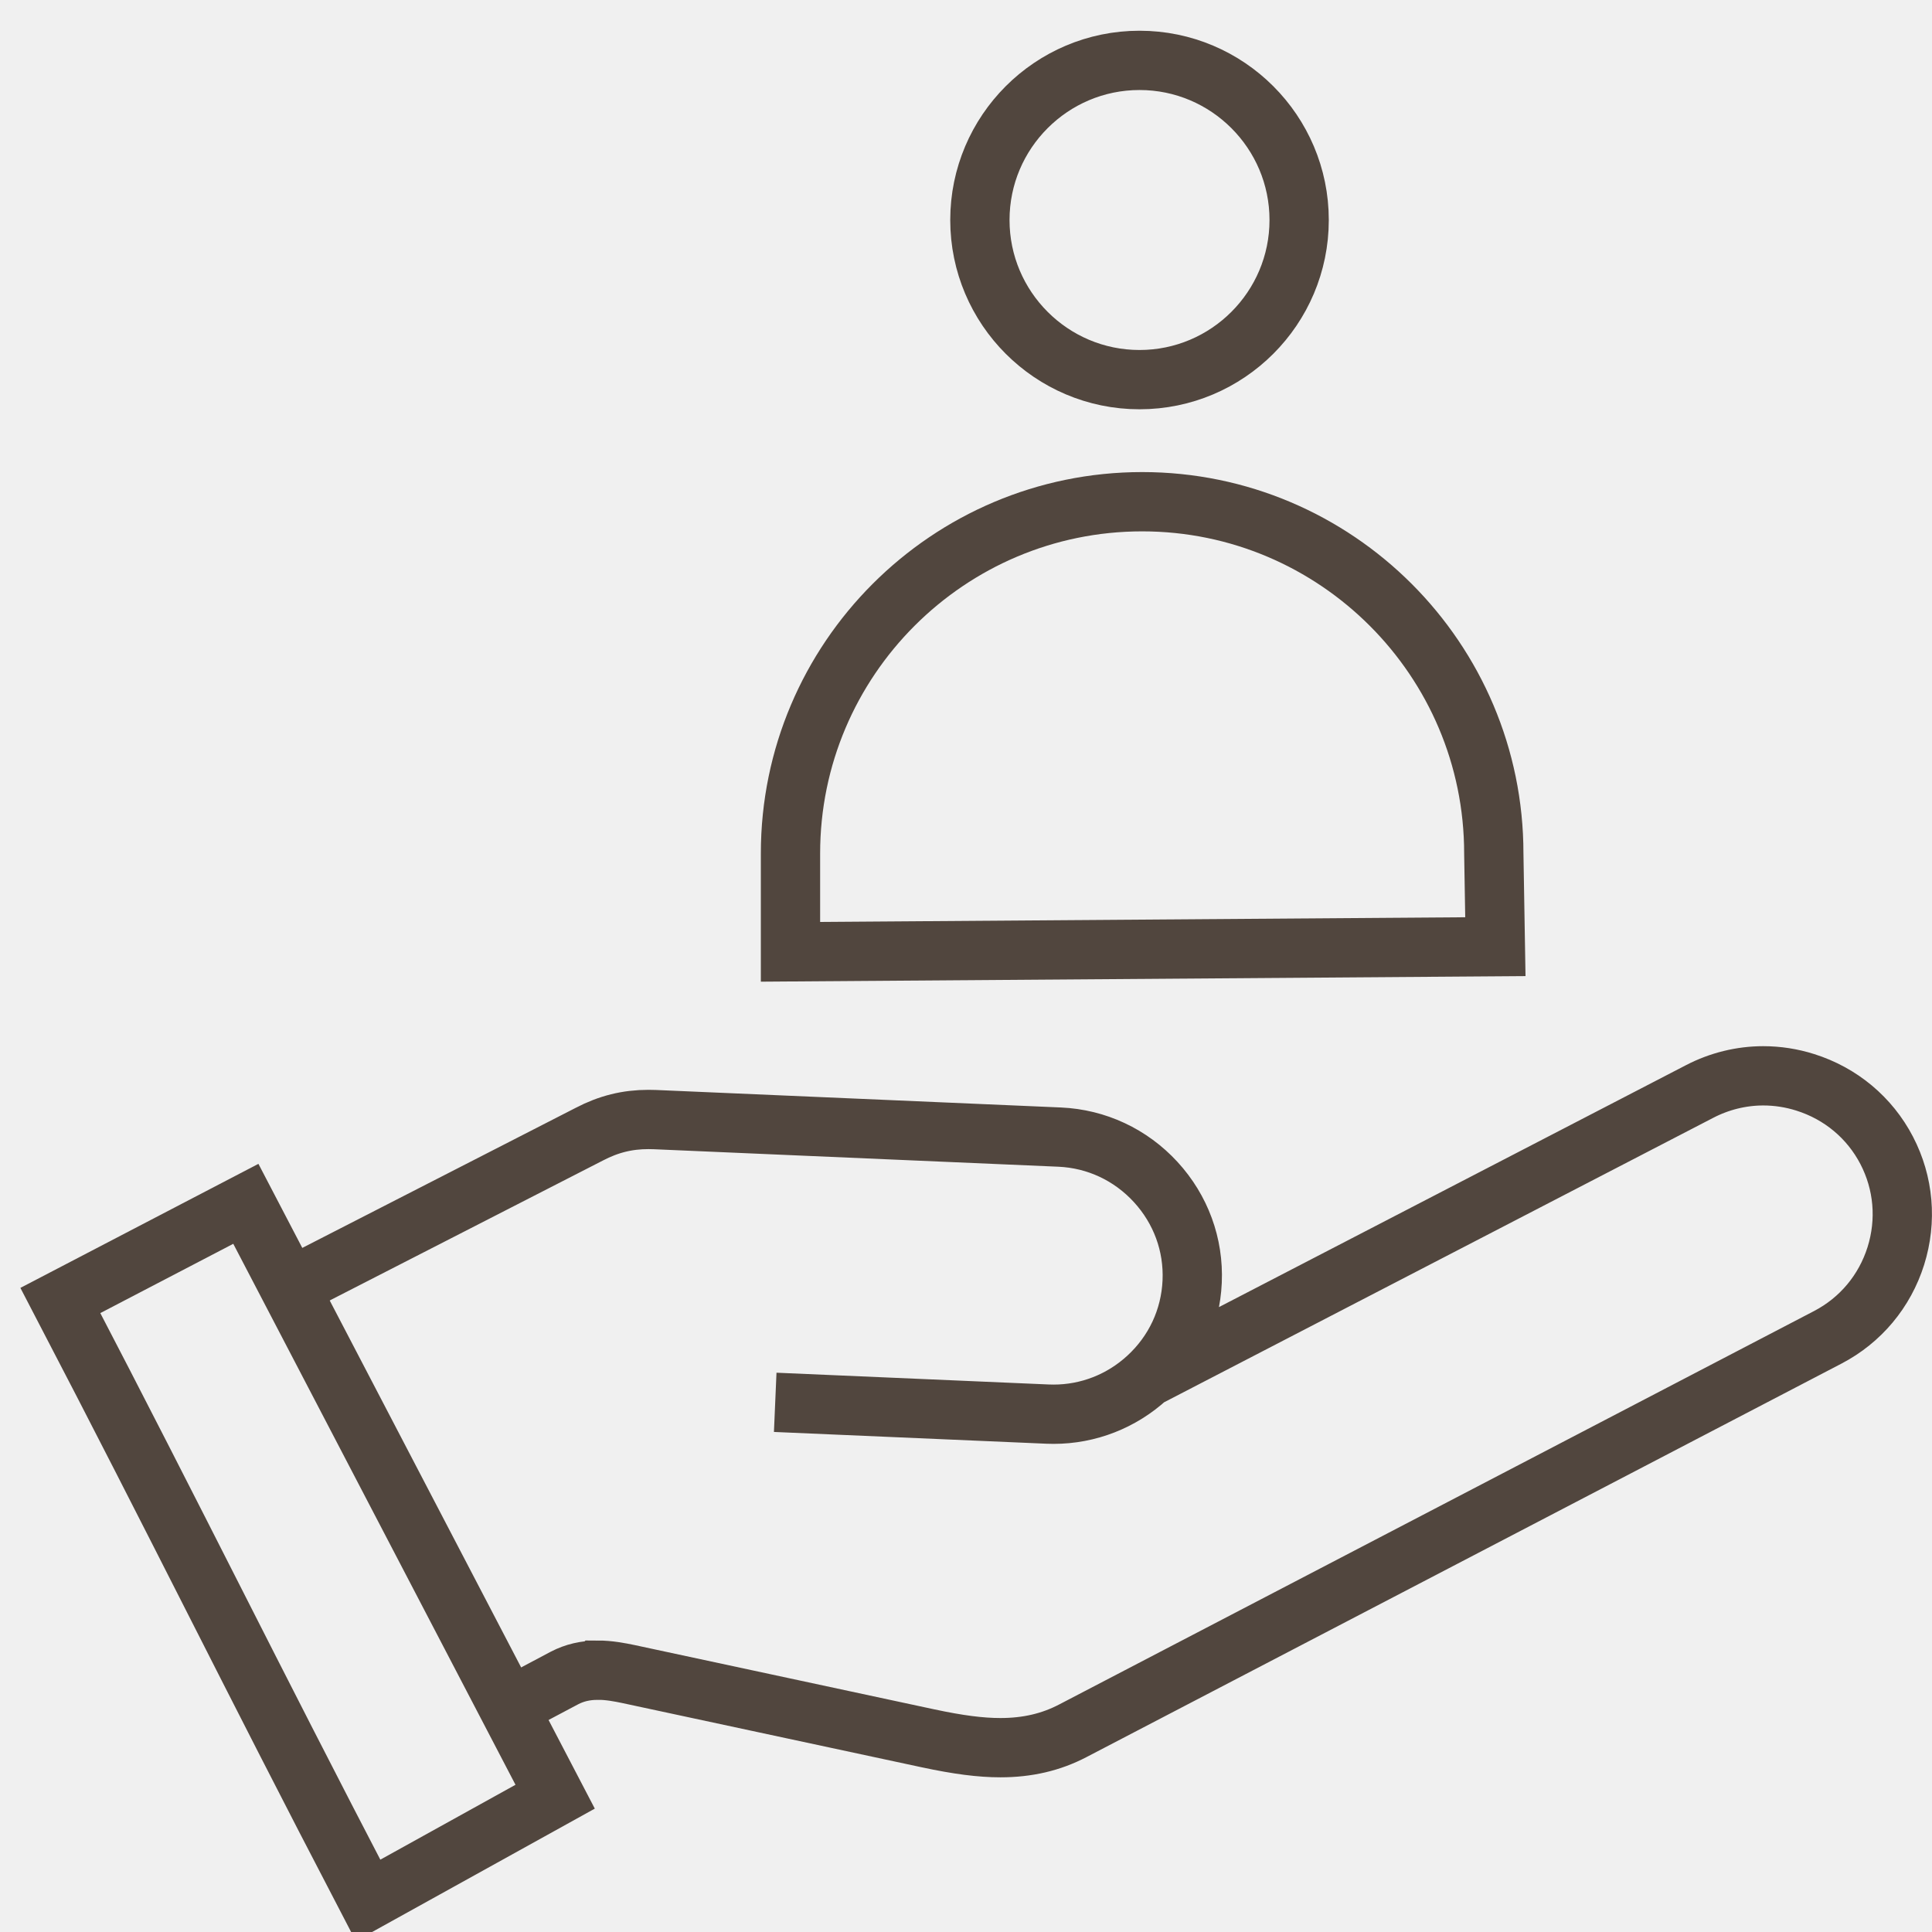
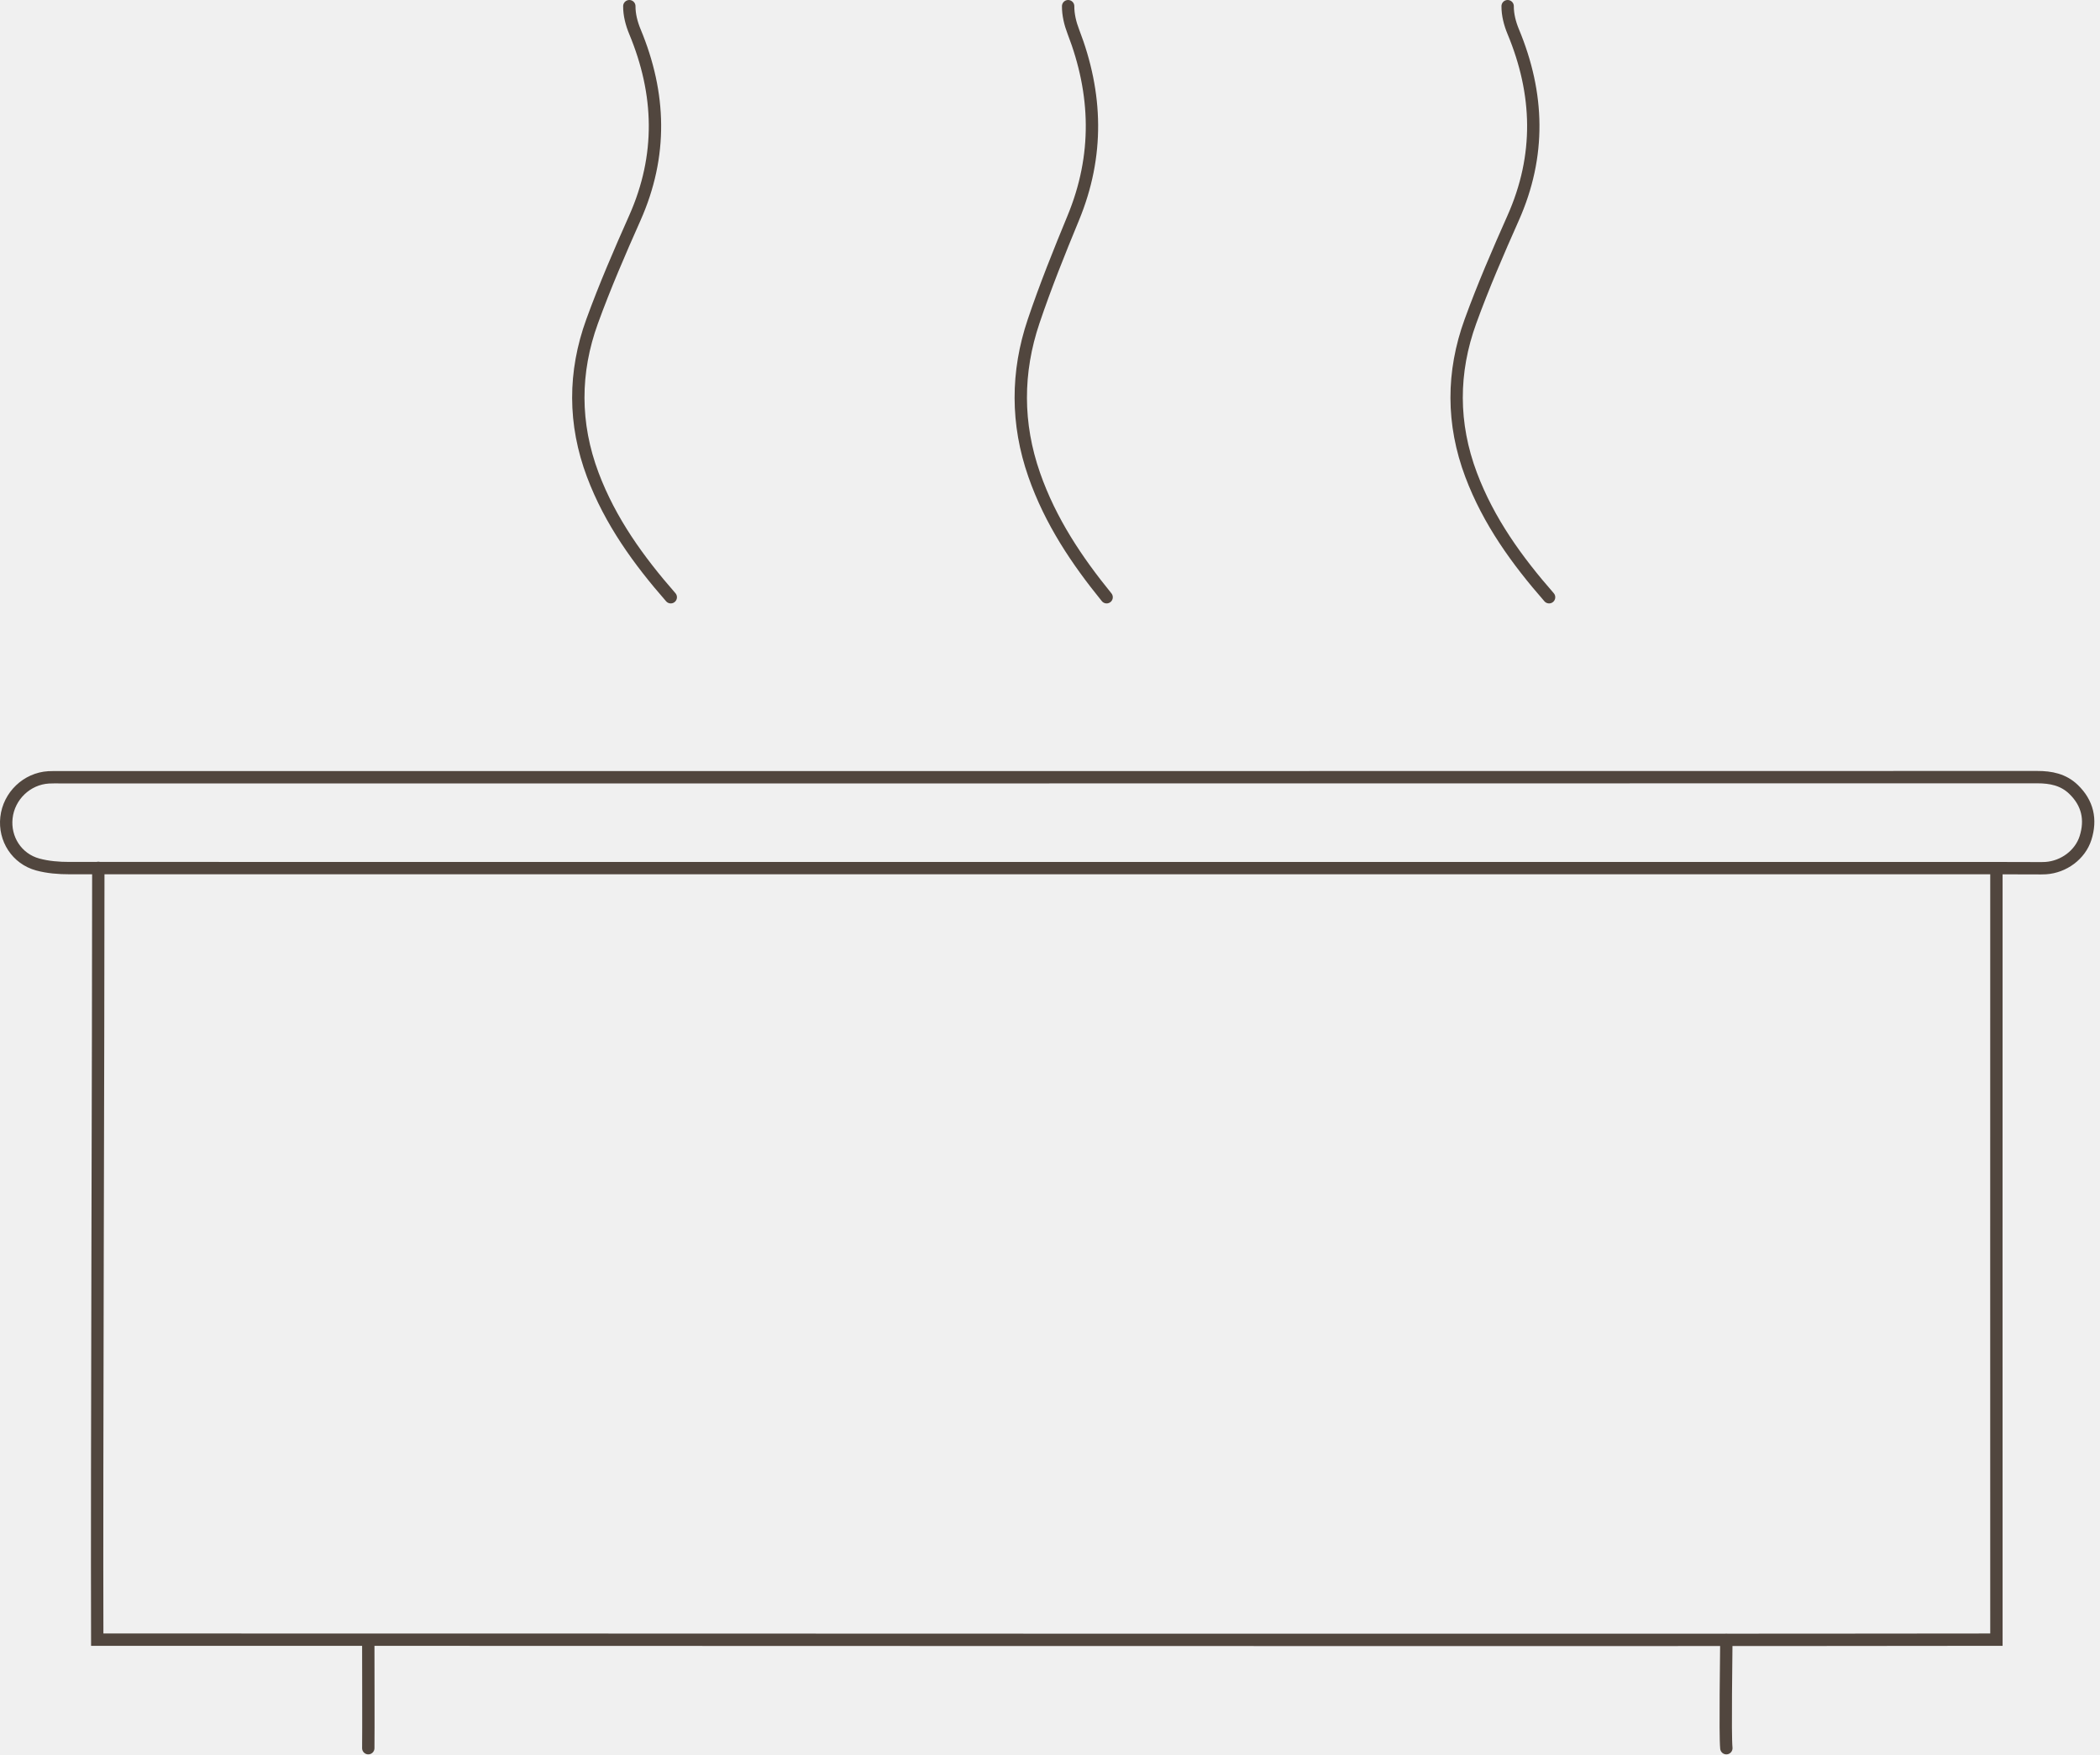
- <svg xmlns="http://www.w3.org/2000/svg" width="32" height="32" viewBox="0 0 32 32" fill="none">
-   <g clip-path="url(#clip0_1312_264)">
-     <path d="M4.072 19.939L9.195 29.759L6.096 31.476C4.109 27.662 2.987 25.354 1 21.54L4.072 19.939Z" stroke="#51463E" stroke-width="0.982" />
-     <path d="M19.002 22.818L28.152 18.078C28.477 17.909 28.841 17.819 29.205 17.819C29.44 17.819 29.674 17.855 29.901 17.927C30.488 18.112 30.967 18.512 31.249 19.053C31.531 19.595 31.585 20.216 31.401 20.803C31.216 21.389 30.816 21.867 30.274 22.15L17.768 28.668C17.408 28.856 17.016 28.947 16.571 28.947C16.241 28.947 15.87 28.899 15.37 28.792L10.406 27.727C10.267 27.698 10.085 27.663 9.901 27.663L9.9 27.664C9.696 27.664 9.516 27.706 9.349 27.793L8.461 28.264M4.87 21.291L9.76 18.786C10.079 18.619 10.39 18.542 10.74 18.542C10.774 18.542 10.809 18.543 10.844 18.544L17.552 18.834C18.162 18.861 18.727 19.126 19.142 19.578C19.558 20.031 19.773 20.617 19.746 21.227C19.719 21.839 19.455 22.403 19.002 22.818C18.576 23.209 18.025 23.424 17.452 23.424C17.419 23.424 17.385 23.423 17.353 23.422L12.84 23.227" stroke="#51463E" stroke-width="0.982" />
-     <path d="M24.768 15.68L24.742 14.135C24.742 10.922 22.13 8.31 18.918 8.31C15.706 8.31 13.093 10.923 13.093 14.135V15.765L24.768 15.68Z" stroke="#51463E" stroke-width="0.982" />
-     <path d="M16.23 3.644C16.23 2.186 17.416 1 18.874 1C20.332 1 21.518 2.186 21.518 3.644C21.518 5.102 20.332 6.288 18.874 6.288C17.416 6.288 16.23 5.102 16.23 3.644Z" stroke="#51463E" stroke-width="0.982" />
-   </g>
-   <defs>
-     <clipPath id="clip0_1312_264">
-       <rect width="32" height="32" fill="white" />
-     </clipPath>
-   </defs>
+ <svg xmlns="http://www.w3.org/2000/svg" width="340" height="284" viewBox="0 0 340 284" fill="none">
+   <path d="M279.504 283C279.281 280.747 279.504 267.704 279.504 265.5M59.627 266.154C59.627 268.84 59.663 280.351 59.627 283" stroke="#51463E" stroke-width="2" stroke-linecap="round" />
+   <path d="M15.918 140.5C15.924 167.92 15.655 238.011 15.743 265.431C83.614 265.416 255.358 265.529 323.229 265.431C323.211 239.137 323.229 167.294 323.229 141" stroke="#51463E" stroke-width="2" stroke-linecap="round" />
+   <path d="M322.441 140.534L11.24 140.531C9.531 140.531 7.763 140.396 6.123 139.951C2.716 139.03 0.661 135.791 1.046 132.362C1.44 128.841 4.346 126.053 7.867 125.841C8.526 125.801 9.189 125.823 9.851 125.823H169.53L169.533 125.82C222.963 125.82 276.393 125.823 329.822 125.805C332.045 125.801 334.072 126.201 335.721 127.794C338.005 130.001 338.603 132.669 337.654 135.659C336.787 138.382 334.124 140.341 331.208 140.534C330.702 140.568 330.192 140.552 329.682 140.552L322.441 140.534Z" stroke="#51463E" stroke-width="2" stroke-linecap="round" />
+   <path d="M179.168 96.682C174.346 90.752 170.076 84.401 167.445 76.871C164.553 68.601 164.565 60.254 167.346 52.019C169.259 46.349 171.488 40.802 173.763 35.295C177.934 25.201 177.669 15.184 173.771 5.103C173.277 3.83 172.924 2.369 172.936 1" stroke="#51463E" stroke-width="2" stroke-linecap="round" />
+   <path d="M250.804 96.682C245.612 90.752 241.013 84.401 238.18 76.871C235.065 68.601 235.078 60.254 238.073 52.019C240.133 46.349 242.534 40.802 244.984 35.295C249.476 25.201 249.19 15.184 244.992 5.103C244.461 3.83 244.081 2.369 244.094 1" stroke="#51463E" stroke-width="2" stroke-linecap="round" />
+   <path d="M108.6 96.682C103.408 90.752 98.809 84.401 95.976 76.871C92.862 68.601 92.874 60.254 95.869 52.019C97.929 46.349 100.33 40.802 102.78 35.295C107.272 25.201 106.986 15.184 102.788 5.103C102.257 3.83 101.877 2.369 101.89 1" stroke="#51463E" stroke-width="2" stroke-linecap="round" />
</svg>
